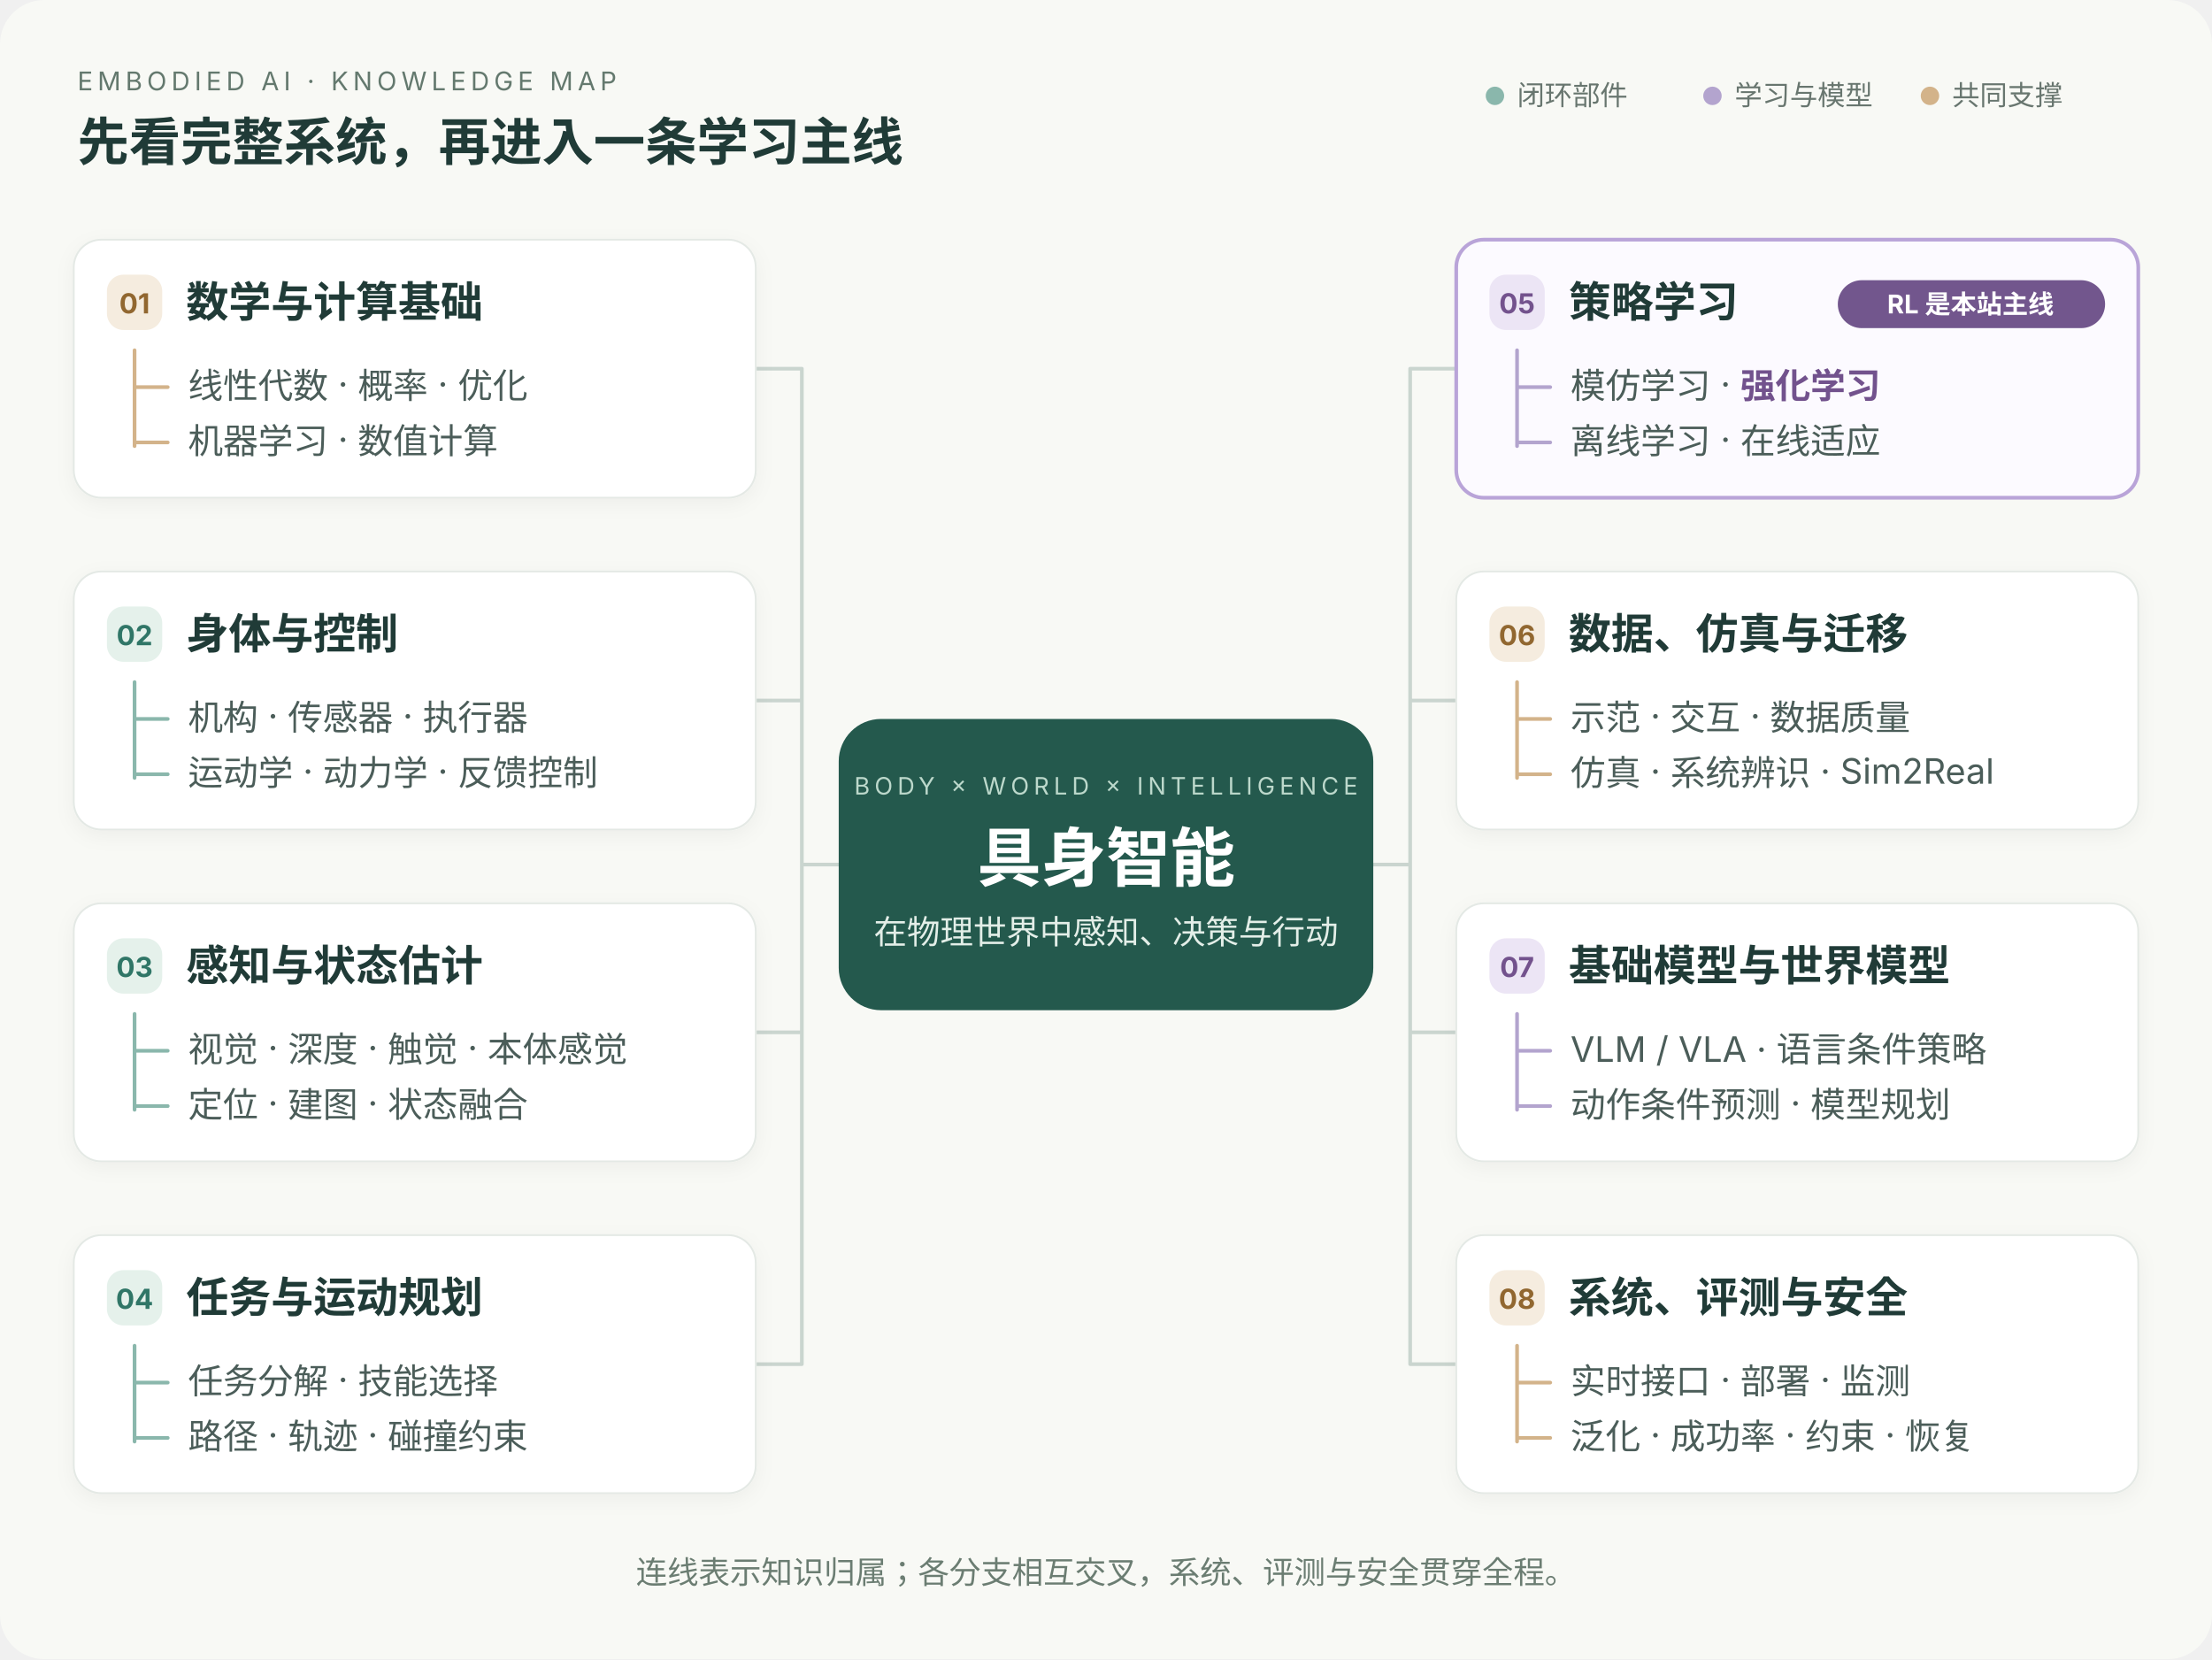
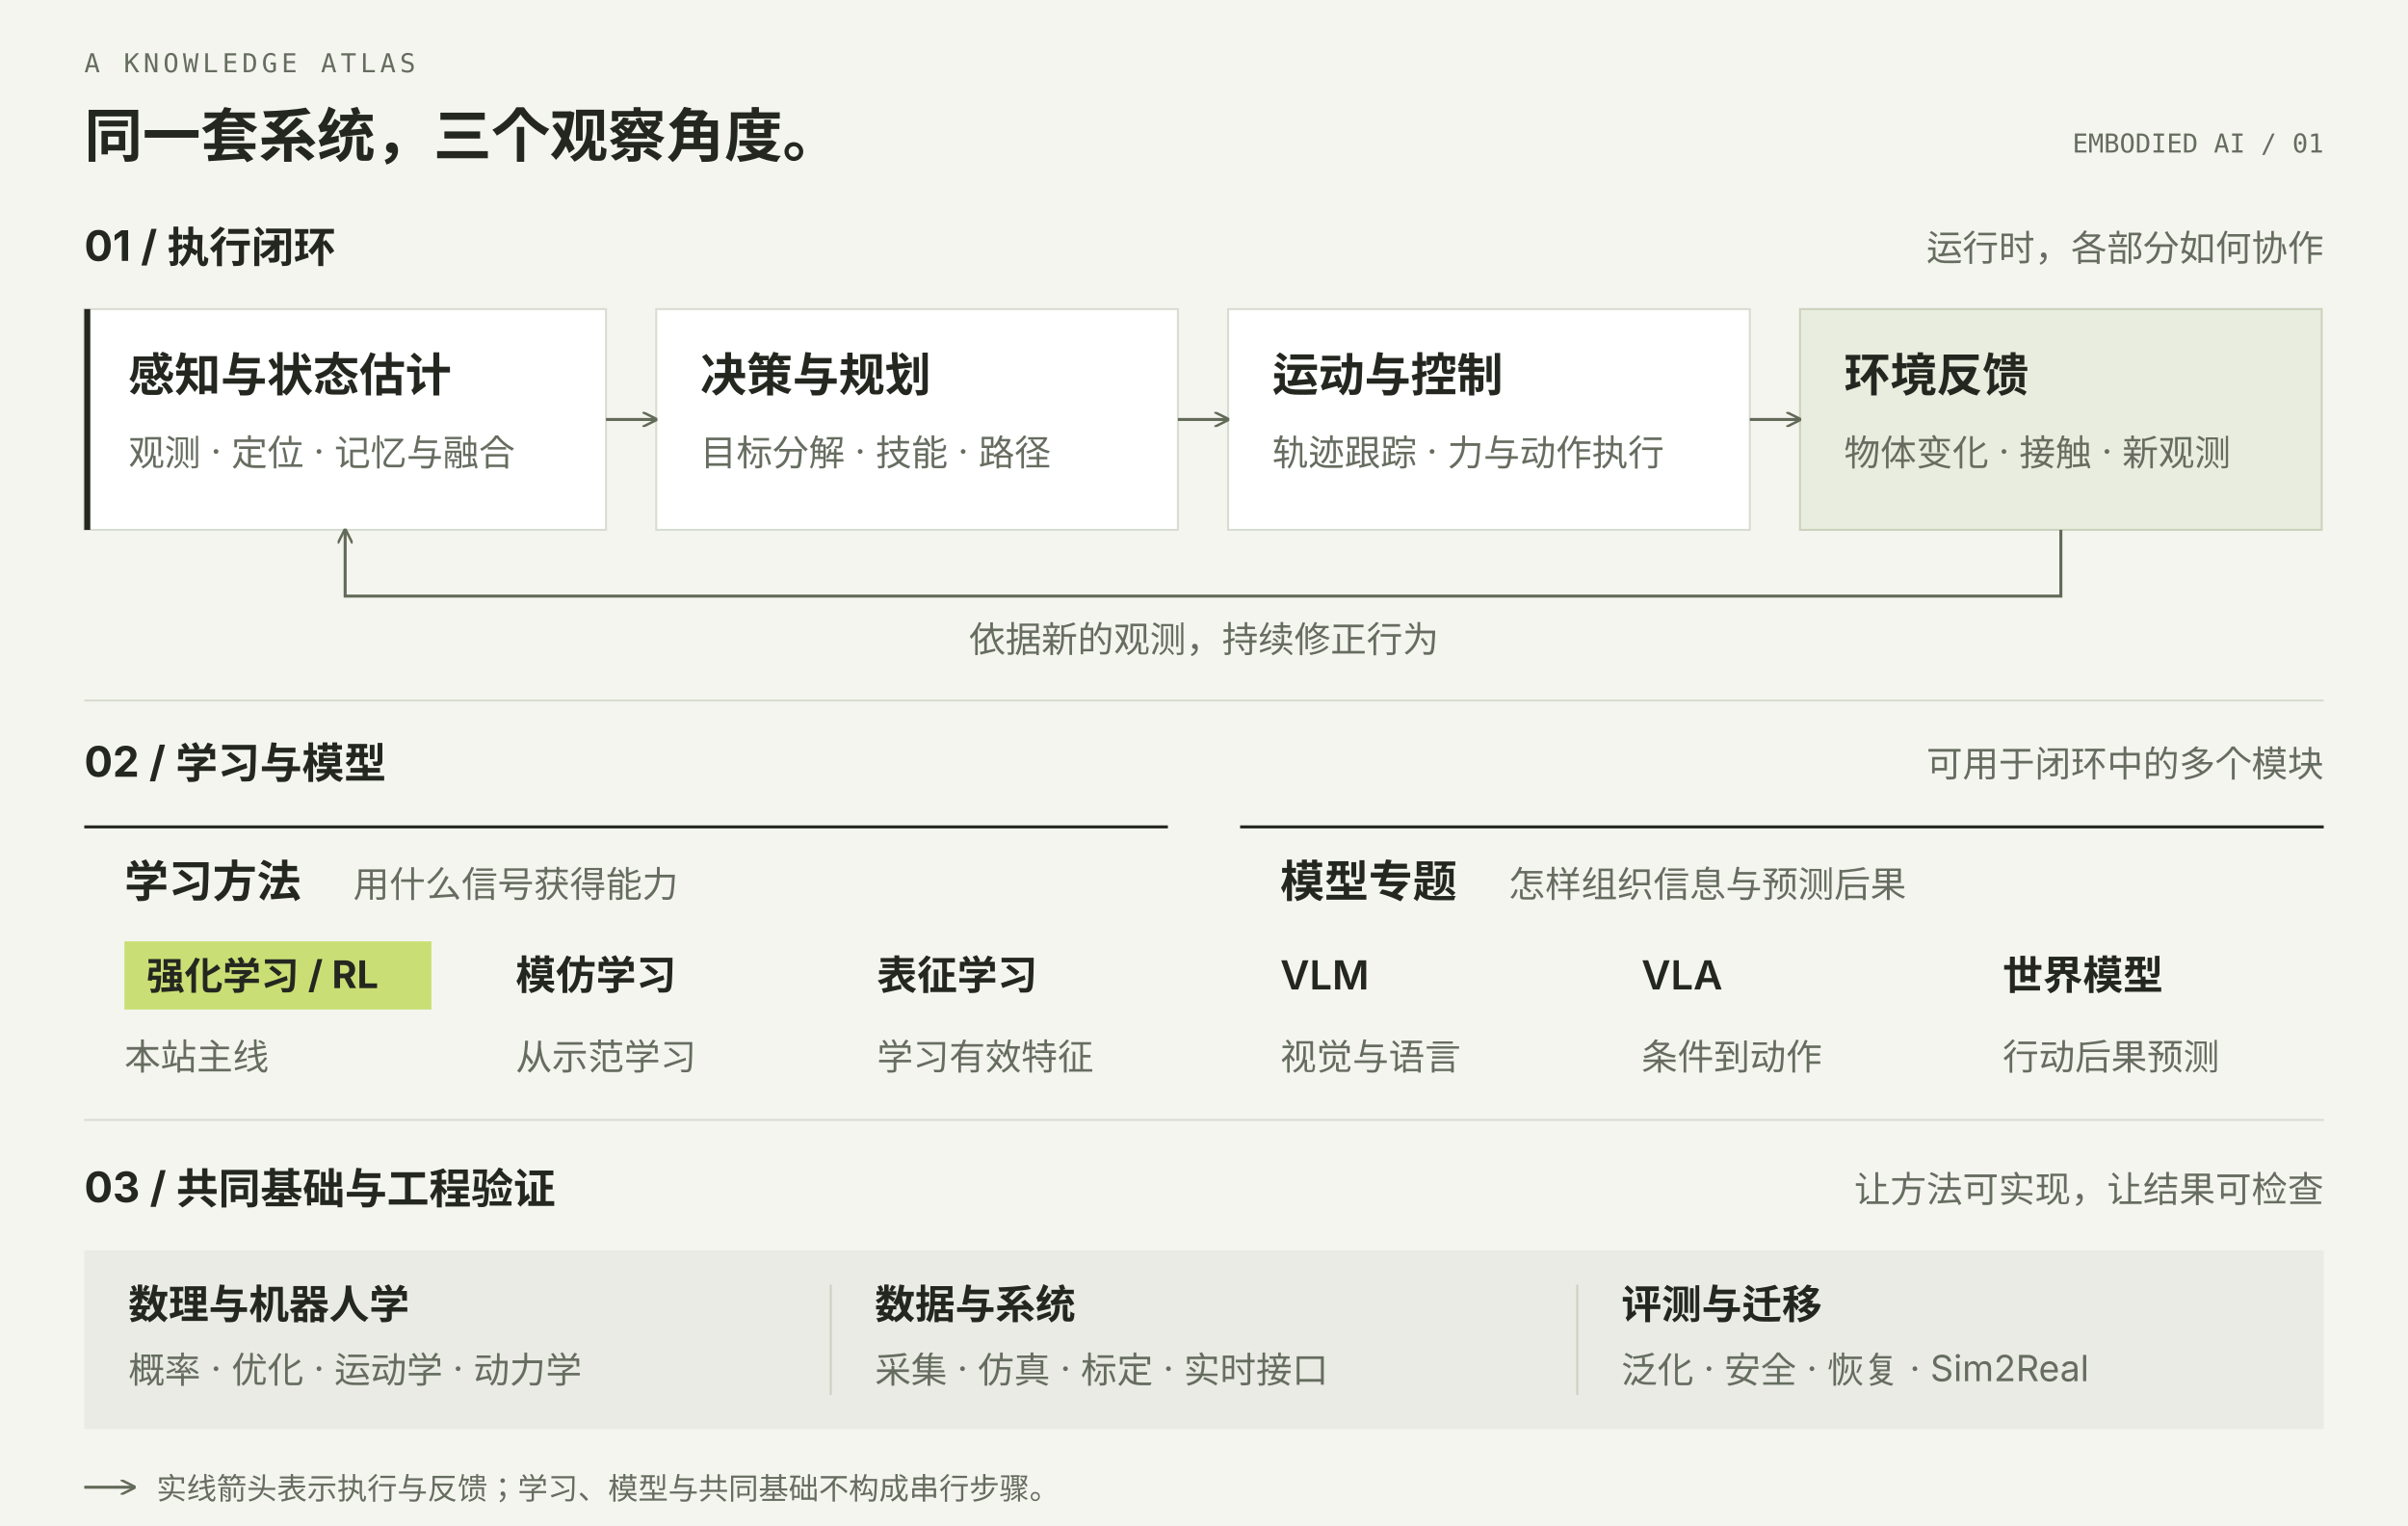
- <svg xmlns="http://www.w3.org/2000/svg" width="1200" height="900" viewBox="0 0 1200 900" role="img" aria-labelledby="map-title map-desc">
+ <svg xmlns="http://www.w3.org/2000/svg" width="1200" height="760" viewBox="0 0 1200 760" fill="#242720" role="img" aria-labelledby="map-title map-desc">
  <defs>
-     <filter id="card-shadow" x="-10%" y="-15%" width="120%" height="140%">
-       <feDropShadow dx="0" dy="3" stdDeviation="5" flood-color="#253c38" flood-opacity=".045" />
-     </filter>
    <style>
      text { font-family: -apple-system, BlinkMacSystemFont, 'Segoe UI', 'Noto Sans SC', sans-serif; }
-       .heading { font-size: 23px; font-weight: 700; fill: #203b37; }
-       .detail { font-size: 19px; fill: #4b5d59; }
-       .number { font-size: 15px; font-weight: 700; }
-       .branch { fill: none; stroke-width: 2; stroke-linecap: round; stroke-linejoin: round; }
-       .card { fill: #fff; stroke: #e4e9e5; filter: url(#card-shadow); }
-       .teal { stroke: #8ab7ac; }
-       .purple { stroke: #b3a4ce; }
-       .ochre { stroke: #d3b38a; }
+       .mono { font-family: 'SFMono-Regular', Consolas, monospace; }
+       .muted { fill: #666d60; }
+       .section { font-size: 21px; font-weight: 650; }
+       .label { font-size: 23px; font-weight: 650; }
+       .detail { font-size: 18px; fill: #666d60; }
+       .rule { fill: none; stroke: #d8dcd1; stroke-width: 1; }
+       .flow { fill: none; stroke: #626a58; stroke-width: 1.5; }
    </style>
+     <marker id="flow-arrow" viewBox="0 0 6 6" refX="5.5" refY="3" markerWidth="5" markerHeight="5" orient="auto-start-reverse">
+       <path d="M0 0 L6 3 L0 6" fill="none" stroke="#626a58" stroke-width="1" />
+     </marker>
  </defs>
-   <rect width="1200" height="900" rx="24" fill="#f8f9f5" />
-   <text x="42" y="49" font-size="14" letter-spacing="2.5" fill="#64796e">EMBODIED AI · KNOWLEDGE MAP</text>
-   <text x="42" y="87" font-size="28" font-weight="750" fill="#203b37">先看完整系统，再进入一条学习主线</text>
-   <g font-size="15" fill="#68766f">
-     <circle cx="811" cy="52" r="5" fill="#8ab7ac" />
-     <text x="823" y="57">闭环部件</text>
-     <circle cx="929" cy="52" r="5" fill="#b3a4ce" />
-     <text x="941" y="57">学习与模型</text>
-     <circle cx="1047" cy="52" r="5" fill="#d3b38a" />
-     <text x="1059" y="57">共同支撑</text>
+   <rect width="1200" height="760" fill="#f5f5f0" />
+   <text x="42" y="36" class="mono muted" font-size="13" letter-spacing="2">A KNOWLEDGE ATLAS</text>
+   <text x="42" y="78" font-size="29" font-weight="650">同一套系统，三个观察角度。</text>
+   <text x="1158" y="76" text-anchor="end" class="mono muted" font-size="13">EMBODIED AI / 01</text>
+   <text x="42" y="130" class="section">01 / 执行闭环</text>
+   <text x="1158" y="130" text-anchor="end" class="detail">运行时，各部分如何协作</text>
+   <g>
+     <rect x="42" y="154" width="260" height="110" fill="#ffffff" stroke="#d8dcd1" />
+     <rect x="42" y="154" width="3" height="110" fill="#242720" />
+     <text x="64" y="195" class="label">感知与状态估计</text>
+     <text x="64" y="232" class="detail">观测 · 定位 · 记忆与融合</text>
+     <rect x="327" y="154" width="260" height="110" fill="#ffffff" stroke="#d8dcd1" />
+     <text x="349" y="195" class="label">决策与规划</text>
+     <text x="349" y="232" class="detail">目标分解 · 技能 · 路径</text>
+     <rect x="612" y="154" width="260" height="110" fill="#ffffff" stroke="#d8dcd1" />
+     <text x="634" y="195" class="label">运动与控制</text>
+     <text x="634" y="232" class="detail">轨迹跟踪 · 力与动作执行</text>
+     <rect x="897" y="154" width="260" height="110" fill="#e9eddf" stroke="#cbd2bd" />
+     <text x="919" y="195" class="label">环境反馈</text>
+     <text x="919" y="232" class="detail">物体变化 · 接触 · 新观测</text>
  </g>
-   <g class="branch" stroke="#cad5cf">
-     <path d="M455 469 H435 M435 200 V740 M410 200 H435 M410 380 H435 M410 560 H435 M410 740 H435" />
-     <path d="M745 469 H765 M765 200 V740 M765 200 H790 M765 380 H790 M765 560 H790 M765 740 H790" />
+   <g class="flow" marker-end="url(#flow-arrow)">
+     <path d="M302 209 H327" />
+     <path d="M587 209 H612" />
+     <path d="M872 209 H897" />
+     <path d="M1027 264 V297 H172 V264" />
  </g>
-   <g transform="translate(40 130)">
-     <rect class="card" width="370" height="140" rx="15" />
-     <rect x="18" y="19" width="30" height="30" rx="9" fill="#f5ecdf" />
-     <text class="number" x="33" y="40" text-anchor="middle" fill="#916730">01</text>
-     <text class="heading" x="61" y="42">数学与计算基础</text>
-     <path class="branch ochre" d="M33 60 V112 M33 80 H51 M33 110 H51" />
-     <text class="detail" x="62" y="86">线性代数 · 概率 · 优化</text>
-     <text class="detail" x="62" y="116">机器学习 · 数值计算</text>
+   <text x="600" y="325" text-anchor="middle" class="detail">依据新的观测，持续修正行为</text>
+   <path class="rule" d="M42 349 H1158" />
+   <text x="42" y="387" class="section">02 / 学习与模型</text>
+   <text x="1158" y="387" text-anchor="end" class="detail">可用于闭环中的多个模块</text>
+   <g>
+     <path d="M42 412 H582 M618 412 H1158" stroke="#242720" stroke-width="1.5" />
+     <text x="62" y="447" font-size="22" font-weight="650">学习方法</text>
+     <text x="176" y="447" class="detail">用什么信号获得能力</text>
+     <rect x="62" y="469" width="153" height="34" fill="#c9df75" />
+     <text x="73" y="493" font-size="19" font-weight="650">强化学习 / RL</text>
+     <text x="257" y="493" font-size="20" font-weight="600">模仿学习</text>
+     <text x="437" y="493" font-size="20" font-weight="600">表征学习</text>
+     <text x="62" y="533" class="detail">本站主线</text>
+     <text x="257" y="533" class="detail">从示范学习</text>
+     <text x="437" y="533" class="detail">学习有效特征</text>
+     <text x="638" y="447" font-size="22" font-weight="650">模型专题</text>
+     <text x="752" y="447" class="detail">怎样组织信息与预测后果</text>
+     <text x="638" y="493" font-size="20" font-weight="600">VLM</text>
+     <text x="818" y="493" font-size="20" font-weight="600">VLA</text>
+     <text x="998" y="493" font-size="20" font-weight="600">世界模型</text>
+     <text x="638" y="533" class="detail">视觉与语言</text>
+     <text x="818" y="533" class="detail">条件到动作</text>
+     <text x="998" y="533" class="detail">行动后果预测</text>
  </g>
-   <g transform="translate(40 310)">
-     <rect class="card" width="370" height="140" rx="15" />
-     <rect x="18" y="19" width="30" height="30" rx="9" fill="#e5f1eb" />
-     <text class="number" x="33" y="40" text-anchor="middle" fill="#307667">02</text>
-     <text class="heading" x="61" y="42">身体与控制</text>
-     <path class="branch teal" d="M33 60 V112 M33 80 H51 M33 110 H51" />
-     <text class="detail" x="62" y="86">机构 · 传感器 · 执行器</text>
-     <text class="detail" x="62" y="116">运动学 · 动力学 · 反馈控制</text>
-   </g>
-   <g transform="translate(40 490)">
-     <rect class="card" width="370" height="140" rx="15" />
-     <rect x="18" y="19" width="30" height="30" rx="9" fill="#e5f1eb" />
-     <text class="number" x="33" y="40" text-anchor="middle" fill="#307667">03</text>
-     <text class="heading" x="61" y="42">感知与状态估计</text>
-     <path class="branch teal" d="M33 60 V112 M33 80 H51 M33 110 H51" />
-     <text class="detail" x="62" y="86">视觉 · 深度 · 触觉 · 本体感觉</text>
-     <text class="detail" x="62" y="116">定位 · 建图 · 状态融合</text>
-   </g>
-   <g transform="translate(40 670)">
-     <rect class="card" width="370" height="140" rx="15" />
-     <rect x="18" y="19" width="30" height="30" rx="9" fill="#e5f1eb" />
-     <text class="number" x="33" y="40" text-anchor="middle" fill="#307667">04</text>
-     <text class="heading" x="61" y="42">任务与运动规划</text>
-     <path class="branch teal" d="M33 60 V112 M33 80 H51 M33 110 H51" />
-     <text class="detail" x="62" y="86">任务分解 · 技能选择</text>
-     <text class="detail" x="62" y="116">路径 · 轨迹 · 碰撞约束</text>
-   </g>
-   <g transform="translate(790 130)">
-     <rect width="370" height="140" rx="15" fill="#fcfaff" stroke="#b9a4d8" stroke-width="2" />
-     <rect x="18" y="19" width="30" height="30" rx="9" fill="#ece5f5" />
-     <text class="number" x="33" y="40" text-anchor="middle" fill="#73528d">05</text>
-     <text class="heading" x="61" y="42">策略学习</text>
-     <rect x="207" y="22" width="145" height="26" rx="13" fill="#72568d" />
-     <text x="279" y="40" text-anchor="middle" font-size="14" font-weight="650" fill="#fff">RL 是本站主线</text>
-     <path class="branch purple" d="M33 60 V112 M33 80 H51 M33 110 H51" />
-     <text class="detail" x="62" y="86">模仿学习 · <tspan font-weight="750" fill="#72528d">强化学习</tspan>
-     </text>
-     <text class="detail" x="62" y="116">离线学习 · 在线适应</text>
-   </g>
-   <g transform="translate(790 310)">
-     <rect class="card" width="370" height="140" rx="15" />
-     <rect x="18" y="19" width="30" height="30" rx="9" fill="#f5ecdf" />
-     <text class="number" x="33" y="40" text-anchor="middle" fill="#916730">06</text>
-     <text class="heading" x="61" y="42">数据、仿真与迁移</text>
-     <path class="branch ochre" d="M33 60 V112 M33 80 H51 M33 110 H51" />
-     <text class="detail" x="62" y="86">示范 · 交互 · 数据质量</text>
-     <text class="detail" x="62" y="116">仿真 · 系统辨识 · Sim2Real</text>
-   </g>
-   <g transform="translate(790 490)">
-     <rect class="card" width="370" height="140" rx="15" />
-     <rect x="18" y="19" width="30" height="30" rx="9" fill="#ece5f5" />
-     <text class="number" x="33" y="40" text-anchor="middle" fill="#73528d">07</text>
-     <text class="heading" x="61" y="42">基础模型与世界模型</text>
-     <path class="branch purple" d="M33 60 V112 M33 80 H51 M33 110 H51" />
-     <text class="detail" x="62" y="86">VLM / VLA · 语言条件策略</text>
-     <text class="detail" x="62" y="116">动作条件预测 · 模型规划</text>
-   </g>
-   <g transform="translate(790 670)">
-     <rect class="card" width="370" height="140" rx="15" />
-     <rect x="18" y="19" width="30" height="30" rx="9" fill="#f5ecdf" />
-     <text class="number" x="33" y="40" text-anchor="middle" fill="#916730">08</text>
-     <text class="heading" x="61" y="42">系统、评测与安全</text>
-     <path class="branch ochre" d="M33 60 V112 M33 80 H51 M33 110 H51" />
-     <text class="detail" x="62" y="86">实时接口 · 部署 · 监测</text>
-     <text class="detail" x="62" y="116">泛化 · 成功率 · 约束 · 恢复</text>
-   </g>
-   <g>
-     <rect x="455" y="390" width="290" height="158" rx="23" fill="#24594d" />
-     <text x="600" y="431" text-anchor="middle" font-size="13" letter-spacing="2.5" fill="#bcd8cb">BODY × WORLD × INTELLIGENCE</text>
-     <text x="600" y="478" text-anchor="middle" font-size="35" font-weight="750" fill="#fff">具身智能</text>
-     <text x="600" y="512" text-anchor="middle" font-size="18" fill="#e3eee8">在物理世界中感知、决策与行动</text>
-   </g>
-   <text x="600" y="859" text-anchor="middle" font-size="17" fill="#6b7d72">连线表示知识归属；各分支相互交叉，系统、评测与安全贯穿全程。</text>
+   <path class="rule" d="M42 558 H1158" />
+   <text x="42" y="599" class="section">03 / 共同基础与工程验证</text>
+   <text x="1158" y="599" text-anchor="end" class="detail">让方法可实现，让结果可检查</text>
+   <rect x="42" y="623" width="1116" height="89" fill="#e9ebe4" />
+   <path d="M414 640 V695 M786 640 V695" stroke="#cbd0c2" />
+   <text x="64" y="657" font-size="20" font-weight="650">数理与机器人学</text>
+   <text x="64" y="689" class="detail">概率 · 优化 · 运动学 · 动力学</text>
+   <text x="436" y="657" font-size="20" font-weight="650">数据与系统</text>
+   <text x="436" y="689" class="detail">采集 · 仿真 · 标定 · 实时接口</text>
+   <text x="808" y="657" font-size="20" font-weight="650">评测与迁移</text>
+   <text x="808" y="689" class="detail">泛化 · 安全 · 恢复 · Sim2Real</text>
+   <path d="M42 741 H67" class="flow" marker-end="url(#flow-arrow)" />
+   <text x="78" y="747" font-size="15" class="muted">实线箭头表示执行与反馈；学习、模型与共同基础不构成串行步骤。</text>
</svg>
